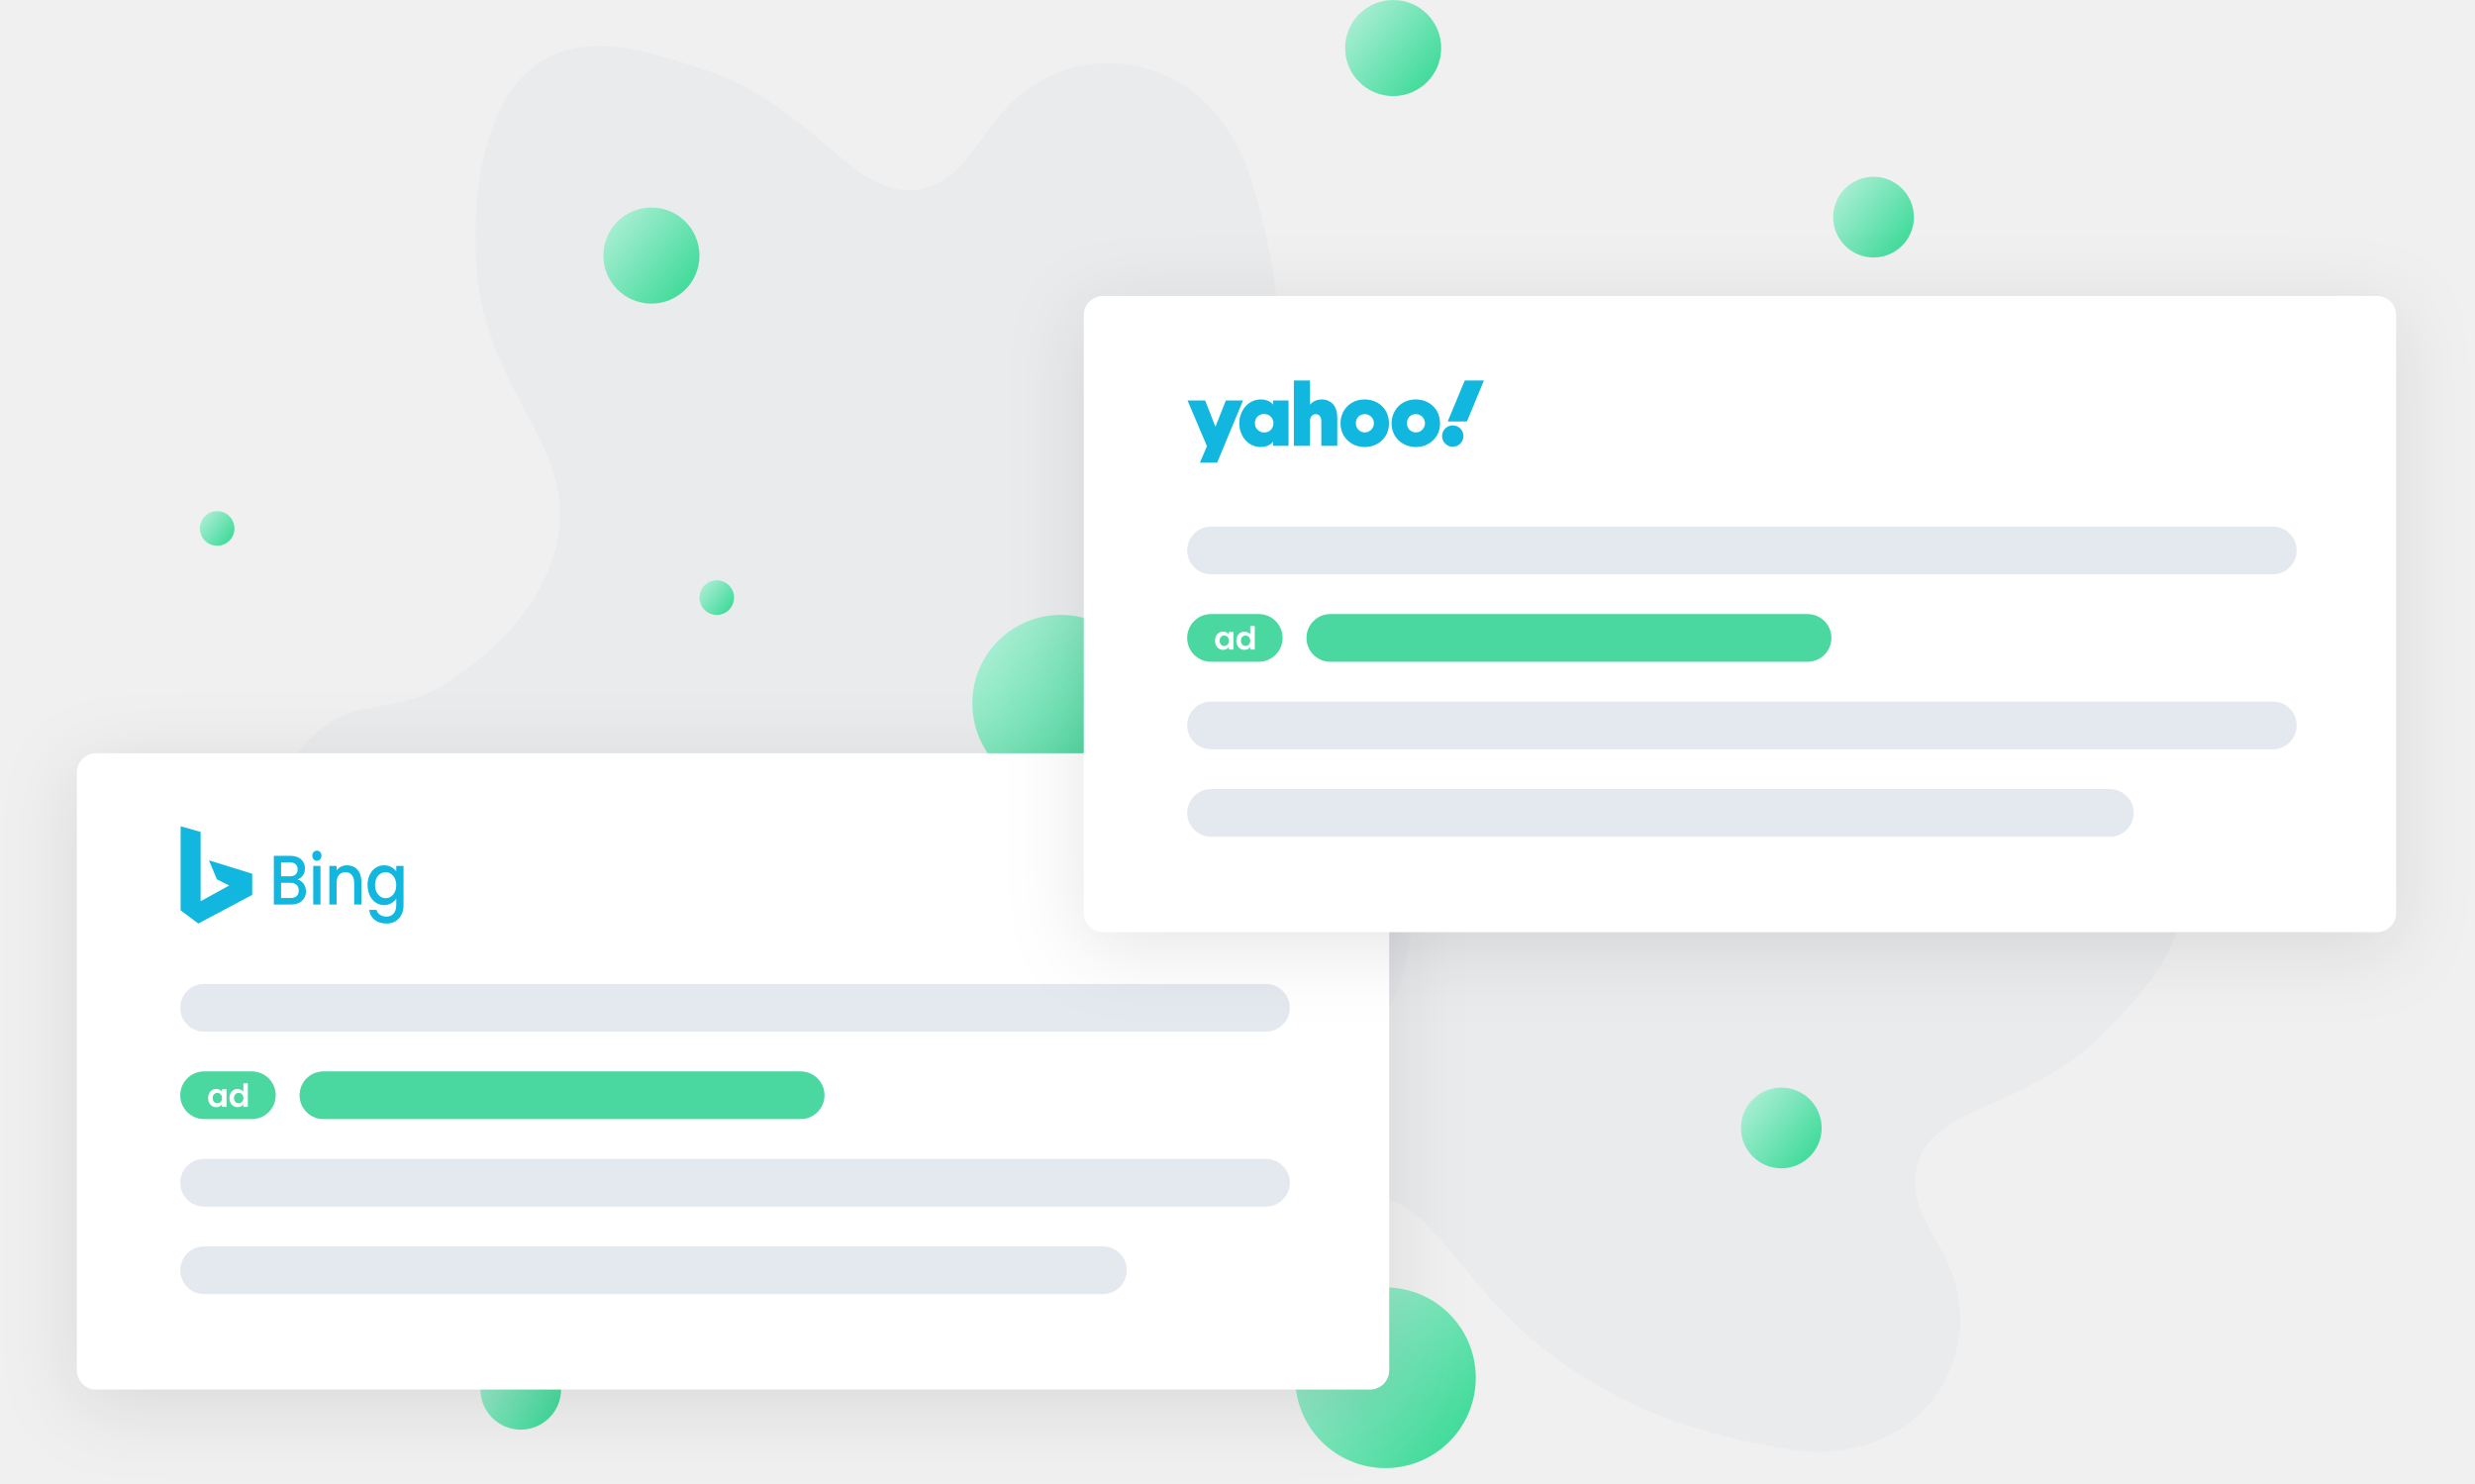
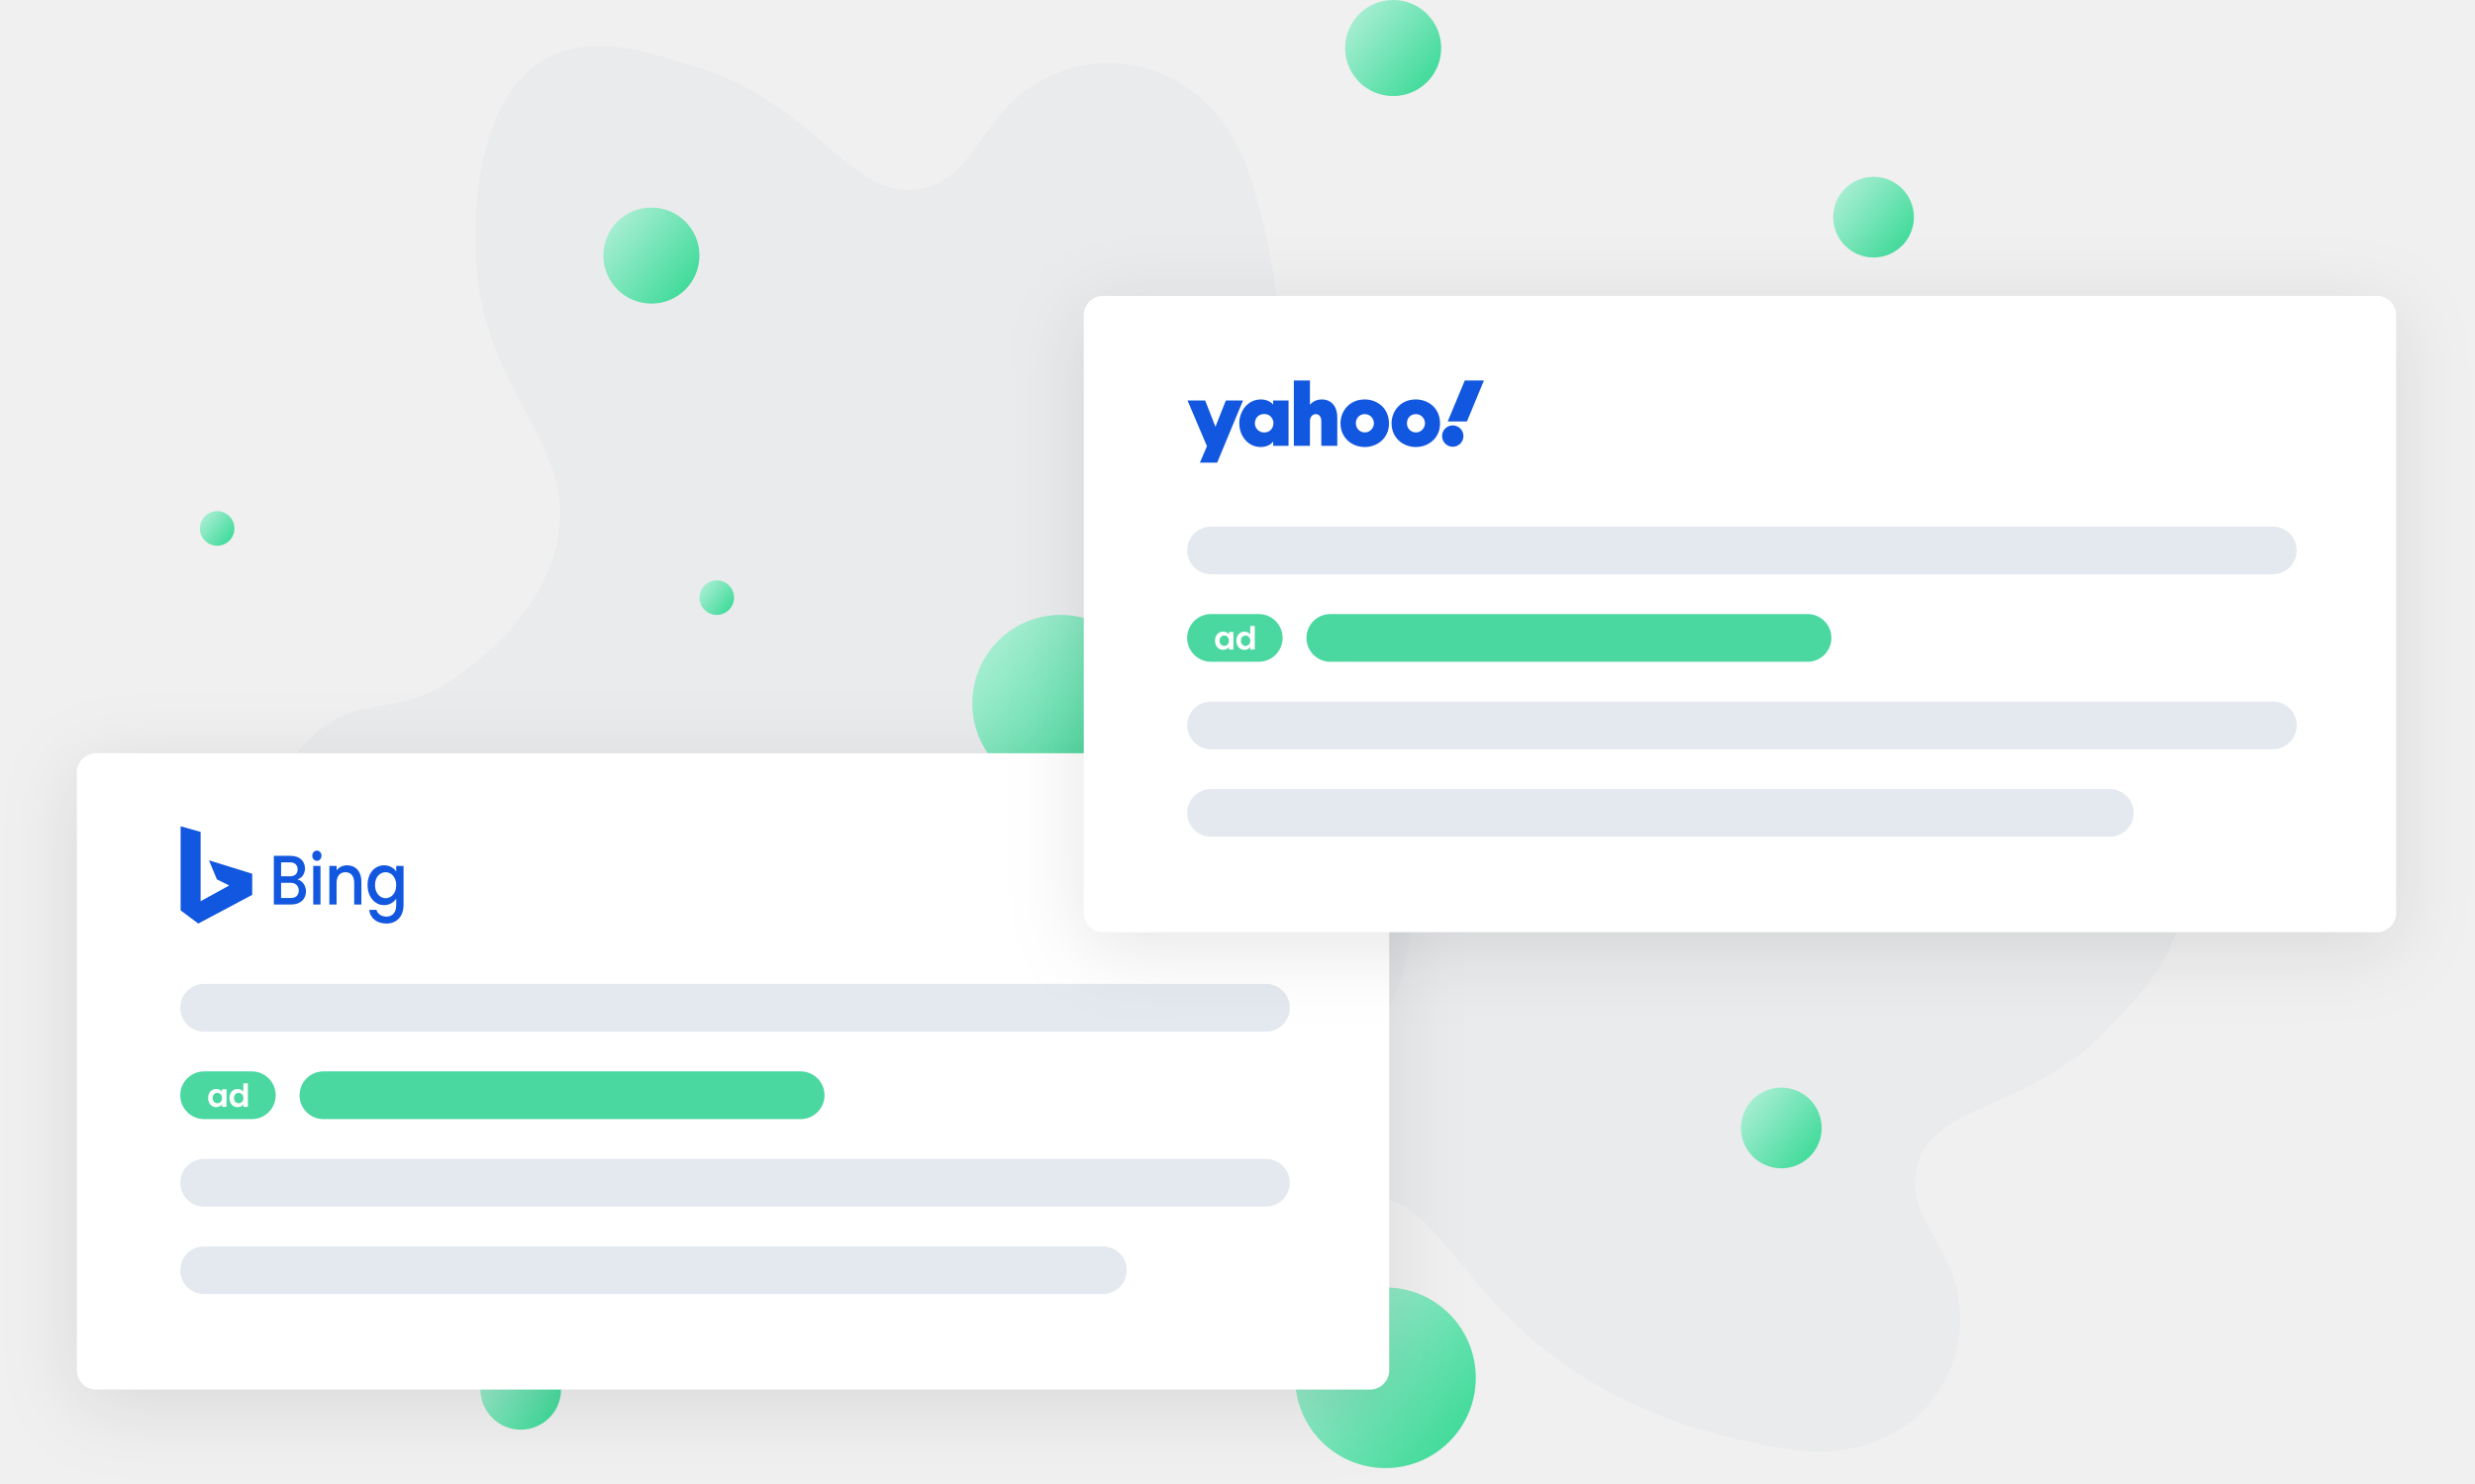
<svg xmlns="http://www.w3.org/2000/svg" width="644" height="386" viewBox="0 0 644 386" fill="none">
  <circle cx="135.5" cy="361.5" r="10.5" fill="url(#paint0_linear)" />
  <path opacity="0.3" fill-rule="evenodd" clip-rule="evenodd" d="M325.49 46.425C319.334 26.64 302.935 14.529 284.362 16.659C279.889 17.138 275.442 18.532 271.224 20.777C255.337 29.325 254.681 44.367 241.6 48.604C222.96 54.641 213.19 27.698 183.092 18.068C170.159 13.929 150.882 6.561 137.492 18.511C123.593 30.915 123.669 56.984 123.686 62.751C123.801 101.925 149.817 113.652 145.189 139.87C141.959 158.171 125.338 172.58 114.457 178.801C107.699 182.665 101.331 183.163 94.289 184.531C86.948 185.958 80.371 191.207 75.615 198.244C65.359 213.419 59.305 239.749 72.791 252.112C76.298 255.329 80.615 257.23 85.047 258.473C100.597 262.838 118.926 260.35 135.111 256.404C158.14 250.789 177.922 237.941 198.863 224.734C210.02 217.697 221.586 212.341 233.872 211.257C256.608 209.251 254.413 230.122 317.151 262.738C327.395 268.063 341.586 277.51 353.77 270.211C358.942 267.114 362.636 261.027 364.61 254.669C368.392 242.492 369.048 226.457 363.057 216.29C351.458 196.609 318.852 206.004 312.024 181.337C307.348 164.447 322.216 151.584 329.499 122.747C333.868 105.444 336.032 80.305 325.49 46.425Z" fill="#DDE1E7" />
  <circle cx="360.5" cy="358.5" r="23.5" fill="url(#paint1_linear)" />
  <circle cx="276" cy="183" r="23" fill="url(#paint2_linear)" />
  <path opacity="0.3" fill-rule="evenodd" clip-rule="evenodd" d="M466.234 377.211C485.504 380.033 502.432 371.057 508.174 354.45C509.585 350.464 510.21 346.129 510.022 341.641C509.233 324.703 496.751 318.036 498.476 305.227C500.933 286.976 527.737 289.643 548.129 268.048C556.892 258.768 570.97 245.425 566.283 229.22C561.419 212.4 539.293 201.872 534.398 199.543C501.151 183.723 480.64 201.006 460.301 186.431C446.102 176.257 440.644 156.315 439.793 144.565C439.265 137.268 441.43 131.669 443.132 125.144C444.905 118.342 443.129 110.635 439.098 103.746C430.404 88.887 410.549 73.057 394.591 79.463C390.44 81.129 387.074 84.014 384.219 87.266C374.202 98.671 368.862 115.216 365.631 130.537C361.032 152.336 363.882 174.322 366.566 197.437C367.996 209.752 367.836 221.731 363.763 232.584C356.224 252.669 339.428 242.328 286.291 282.247C277.616 288.765 263.843 296.954 265.078 310.246C265.601 315.888 269.259 321.492 273.846 325.749C282.629 333.901 295.952 340.973 307.004 340.027C328.397 338.194 333.684 306.741 357.364 310.978C373.579 313.879 378.439 331.706 399.92 349.596C412.809 360.33 433.236 372.379 466.234 377.211Z" fill="#DDE1E7" />
  <g filter="url(#filter0_d)">
    <rect x="20" y="196" width="341.478" height="165.565" rx="5" fill="white" />
  </g>
  <rect x="46.904" y="256.017" width="288.704" height="12.417" rx="6.209" fill="#E4E9F0" />
  <rect x="46.904" y="301.548" width="288.704" height="12.417" rx="6.209" fill="#E4E9F0" />
  <rect x="46.904" y="324.313" width="246.278" height="12.417" rx="6.209" fill="#E4E9F0" />
  <rect x="77.947" y="278.782" width="136.591" height="12.417" rx="6.209" fill="#4AD7A0" />
  <rect x="46.904" y="278.782" width="24.835" height="12.417" rx="6.209" fill="#4AD7A0" />
  <path d="M54.148 285.708C54.148 287.142 55.078 288.095 56.242 288.095C56.974 288.095 57.498 287.747 57.772 287.349V288.021H58.944V283.429H57.772V284.083C57.498 283.702 56.991 283.354 56.251 283.354C55.078 283.354 54.148 284.274 54.148 285.708ZM57.772 285.725C57.772 286.595 57.19 287.076 56.55 287.076C55.926 287.076 55.336 286.579 55.336 285.708C55.336 284.838 55.926 284.374 56.55 284.374C57.19 284.374 57.772 284.854 57.772 285.725Z" fill="white" />
  <path d="M59.699 285.708C59.699 287.142 60.63 288.095 61.802 288.095C62.525 288.095 63.04 287.764 63.315 287.341V288.021H64.495V281.887H63.315V284.067C62.999 283.636 62.417 283.354 61.81 283.354C60.63 283.354 59.699 284.274 59.699 285.708ZM63.323 285.725C63.323 286.595 62.741 287.076 62.101 287.076C61.478 287.076 60.887 286.579 60.887 285.708C60.887 284.838 61.478 284.374 62.101 284.374C62.741 284.374 63.323 284.854 63.323 285.725Z" fill="white" />
-   <path d="M47 215V236.886L51.596 240.309L65.626 232.851V227.349L54.378 223.864L56.434 228.816L59.639 230.406L52.201 234.501V216.467L47 215Z" fill="#12b7e0" />
-   <path d="M77.736 231.729C77.736 232.95 76.959 233.66 75.686 233.66H73.14V229.707H75.62C76.876 229.707 77.736 230.472 77.736 231.729ZM77.439 226.209C77.439 227.375 76.695 228.013 75.471 228.013H73.14V224.388H75.471C76.695 224.388 77.439 225.062 77.439 226.209ZM79.621 231.948C79.621 230.436 78.629 229.088 77.406 228.851C78.513 228.414 79.357 227.485 79.357 225.954C79.357 224.169 78.067 222.694 75.636 222.694H71.255V235.354H75.851C78.199 235.354 79.621 233.879 79.621 231.948Z" fill="#12b7e0" />
-   <path d="M81.504 235.354H83.389V225.317H81.504V235.354ZM82.463 223.987C83.124 223.987 83.653 223.404 83.653 222.657C83.653 221.91 83.124 221.327 82.463 221.327C81.785 221.327 81.256 221.91 81.256 222.657C81.256 223.404 81.785 223.987 82.463 223.987Z" fill="#12b7e0" />
-   <path d="M92.163 235.354H94.031V229.434C94.031 226.628 92.428 225.153 90.295 225.153C89.204 225.153 88.195 225.645 87.583 226.464V225.317H85.698V235.354H87.583V229.743C87.583 227.904 88.493 226.956 89.881 226.956C91.254 226.956 92.163 227.904 92.163 229.743V235.354Z" fill="#12b7e0" />
-   <path d="M95.642 230.29C95.642 233.387 97.543 235.518 99.941 235.518C101.429 235.518 102.52 234.698 103.099 233.842V235.518C103.099 237.522 102.008 238.506 100.553 238.506C99.246 238.506 98.238 237.795 97.957 236.757H96.088C96.32 238.979 98.122 240.309 100.553 240.309C103.397 240.309 105 238.251 105 235.518V225.317H103.099V226.774C102.537 225.918 101.429 225.153 99.941 225.153C97.543 225.153 95.642 227.193 95.642 230.29ZM103.099 230.326C103.099 232.494 101.76 233.715 100.338 233.715C98.932 233.715 97.577 232.458 97.577 230.29C97.577 228.122 98.932 226.956 100.338 226.956C101.76 226.956 103.099 228.177 103.099 230.326Z" fill="#12b7e0" />
+   <path d="M47 215V236.886L51.596 240.309L65.626 232.851V227.349L54.378 223.864L56.434 228.816L59.639 230.406L52.201 234.501V216.467L47 215Z" fill="#1257e0" />
+   <path d="M77.736 231.729C77.736 232.95 76.959 233.66 75.686 233.66H73.14V229.707H75.62C76.876 229.707 77.736 230.472 77.736 231.729ZM77.439 226.209C77.439 227.375 76.695 228.013 75.471 228.013H73.14V224.388H75.471C76.695 224.388 77.439 225.062 77.439 226.209ZM79.621 231.948C79.621 230.436 78.629 229.088 77.406 228.851C78.513 228.414 79.357 227.485 79.357 225.954C79.357 224.169 78.067 222.694 75.636 222.694H71.255V235.354H75.851C78.199 235.354 79.621 233.879 79.621 231.948Z" fill="#1257e0" />
+   <path d="M81.504 235.354H83.389V225.317H81.504V235.354ZM82.463 223.987C83.124 223.987 83.653 223.404 83.653 222.657C83.653 221.91 83.124 221.327 82.463 221.327C81.785 221.327 81.256 221.91 81.256 222.657C81.256 223.404 81.785 223.987 82.463 223.987Z" fill="#1257e0" />
+   <path d="M92.163 235.354H94.031V229.434C94.031 226.628 92.428 225.153 90.295 225.153C89.204 225.153 88.195 225.645 87.583 226.464V225.317H85.698V235.354H87.583V229.743C87.583 227.904 88.493 226.956 89.881 226.956C91.254 226.956 92.163 227.904 92.163 229.743V235.354Z" fill="#1257e0" />
+   <path d="M95.642 230.29C95.642 233.387 97.543 235.518 99.941 235.518C101.429 235.518 102.52 234.698 103.099 233.842V235.518C103.099 237.522 102.008 238.506 100.553 238.506C99.246 238.506 98.238 237.795 97.957 236.757H96.088C96.32 238.979 98.122 240.309 100.553 240.309C103.397 240.309 105 238.251 105 235.518V225.317H103.099V226.774C102.537 225.918 101.429 225.153 99.941 225.153C97.543 225.153 95.642 227.193 95.642 230.29ZM103.099 230.326C103.099 232.494 101.76 233.715 100.338 233.715C98.932 233.715 97.577 232.458 97.577 230.29C97.577 228.122 98.932 226.956 100.338 226.956C101.76 226.956 103.099 228.177 103.099 230.326Z" fill="#1257e0" />
  <circle cx="362.5" cy="12.5" r="12.5" fill="url(#paint3_linear)" />
  <circle cx="169.5" cy="66.5" r="12.5" fill="url(#paint4_linear)" />
  <circle cx="463.5" cy="293.5" r="10.5" fill="url(#paint5_linear)" />
  <circle cx="487.5" cy="56.5" r="10.5" fill="url(#paint6_linear)" />
  <circle cx="186.5" cy="155.5" r="4.5" fill="url(#paint7_linear)" />
  <circle cx="56.5" cy="137.5" r="4.5" fill="url(#paint8_linear)" />
  <g filter="url(#filter1_d)">
    <rect x="282" y="77" width="341.478" height="165.565" rx="5" fill="white" />
  </g>
  <rect x="308.903" y="137.017" width="288.704" height="12.417" rx="6.209" fill="#E4E9F0" />
  <rect x="308.903" y="182.548" width="288.704" height="12.417" rx="6.209" fill="#E4E9F0" />
  <rect x="308.903" y="205.313" width="246.278" height="12.417" rx="6.209" fill="#E4E9F0" />
  <rect x="339.946" y="159.782" width="136.591" height="12.417" rx="6.209" fill="#4AD7A0" />
  <rect x="308.903" y="159.782" width="24.835" height="12.417" rx="6.209" fill="#4AD7A0" />
  <path d="M316.146 166.708C316.146 168.142 317.078 169.095 318.241 169.095C318.973 169.095 319.497 168.747 319.771 168.349V169.021H320.943V164.429H319.771V165.083C319.497 164.702 318.99 164.354 318.25 164.354C317.078 164.354 316.146 165.274 316.146 166.708ZM319.771 166.725C319.771 167.595 319.189 168.076 318.549 168.076C317.926 168.076 317.335 167.579 317.335 166.708C317.335 165.838 317.926 165.374 318.549 165.374C319.189 165.374 319.771 165.854 319.771 166.725Z" fill="white" />
  <path d="M321.698 166.708C321.698 168.142 322.629 169.095 323.801 169.095C324.524 169.095 325.039 168.764 325.314 168.341V169.021H326.494V162.887H325.314V165.067C324.998 164.636 324.416 164.354 323.809 164.354C322.629 164.354 321.698 165.274 321.698 166.708ZM325.322 166.725C325.322 167.595 324.74 168.076 324.1 168.076C323.477 168.076 322.886 167.579 322.886 166.708C322.886 165.838 323.477 165.374 324.1 165.374C324.74 165.374 325.322 165.854 325.322 166.725Z" fill="white" />
-   <path d="M309 104.207H313.588L316.26 111.042L318.966 104.207H323.434L316.707 120.388H312.211L314.052 116.1L309 104.207Z" fill="#12b7e0" />
-   <path d="M328.088 103.934C324.64 103.934 322.461 107.026 322.461 110.105C322.461 113.57 324.85 116.317 328.022 116.317C330.389 116.317 331.281 114.875 331.281 114.875V115.998H335.282V104.207H331.281V105.279C331.281 105.279 330.285 103.934 328.088 103.934ZM328.939 107.724C330.53 107.724 331.35 108.983 331.35 110.118C331.35 111.341 330.471 112.541 328.939 112.541C327.669 112.541 326.522 111.504 326.522 110.17C326.522 108.818 327.445 107.724 328.939 107.724Z" fill="#12b7e0" />
-   <path d="M336.661 115.998V99H340.847V105.319C340.847 105.319 341.841 103.936 343.923 103.936C346.47 103.936 347.963 105.834 347.963 108.545V115.998H343.807V109.566C343.807 108.649 343.37 107.762 342.38 107.762C341.372 107.762 340.847 108.662 340.847 109.566V115.998H336.661Z" fill="#12b7e0" />
-   <path d="M355.099 103.936C351.151 103.936 348.801 106.938 348.801 110.154C348.801 113.814 351.647 116.317 355.114 116.317C358.475 116.317 361.416 113.928 361.416 110.216C361.416 106.154 358.337 103.936 355.099 103.936ZM355.137 107.759C356.532 107.759 357.497 108.92 357.497 110.159C357.497 111.215 356.598 112.518 355.137 112.518C353.799 112.518 352.795 111.445 352.795 110.147C352.795 108.897 353.63 107.759 355.137 107.759Z" fill="#12b7e0" />
-   <path d="M368.389 103.936C364.441 103.936 362.09 106.938 362.09 110.154C362.09 113.814 364.936 116.317 368.404 116.317C371.764 116.317 374.705 113.928 374.705 110.216C374.705 106.154 371.626 103.936 368.389 103.936ZM368.426 107.759C369.821 107.759 370.786 108.92 370.786 110.159C370.786 111.215 369.887 112.518 368.426 112.518C367.088 112.518 366.084 111.445 366.084 110.147C366.084 108.897 366.919 107.759 368.426 107.759Z" fill="#12b7e0" />
-   <path d="M378.009 116.248C379.544 116.248 380.788 115.004 380.788 113.469C380.788 111.934 379.544 110.69 378.009 110.69C376.474 110.69 375.229 111.934 375.229 113.469C375.229 115.004 376.474 116.248 378.009 116.248Z" fill="#12b7e0" />
-   <path d="M381.702 109.668H376.698L381.139 99H386.124L381.702 109.668Z" fill="#12b7e0" />
+   <path d="M309 104.207H313.588L316.26 111.042L318.966 104.207H323.434L316.707 120.388H312.211L314.052 116.1L309 104.207Z" fill="#1257e0" />
+   <path d="M328.088 103.934C324.64 103.934 322.461 107.026 322.461 110.105C322.461 113.57 324.85 116.317 328.022 116.317C330.389 116.317 331.281 114.875 331.281 114.875V115.998H335.282V104.207H331.281V105.279C331.281 105.279 330.285 103.934 328.088 103.934ZM328.939 107.724C330.53 107.724 331.35 108.983 331.35 110.118C331.35 111.341 330.471 112.541 328.939 112.541C327.669 112.541 326.522 111.504 326.522 110.17C326.522 108.818 327.445 107.724 328.939 107.724Z" fill="#1257e0" />
+   <path d="M336.661 115.998V99H340.847V105.319C340.847 105.319 341.841 103.936 343.923 103.936C346.47 103.936 347.963 105.834 347.963 108.545V115.998H343.807V109.566C343.807 108.649 343.37 107.762 342.38 107.762C341.372 107.762 340.847 108.662 340.847 109.566V115.998H336.661Z" fill="#1257e0" />
+   <path d="M355.099 103.936C351.151 103.936 348.801 106.938 348.801 110.154C348.801 113.814 351.647 116.317 355.114 116.317C358.475 116.317 361.416 113.928 361.416 110.216C361.416 106.154 358.337 103.936 355.099 103.936ZM355.137 107.759C356.532 107.759 357.497 108.92 357.497 110.159C357.497 111.215 356.598 112.518 355.137 112.518C353.799 112.518 352.795 111.445 352.795 110.147C352.795 108.897 353.63 107.759 355.137 107.759Z" fill="#1257e0" />
+   <path d="M368.389 103.936C364.441 103.936 362.09 106.938 362.09 110.154C362.09 113.814 364.936 116.317 368.404 116.317C371.764 116.317 374.705 113.928 374.705 110.216C374.705 106.154 371.626 103.936 368.389 103.936ZM368.426 107.759C369.821 107.759 370.786 108.92 370.786 110.159C370.786 111.215 369.887 112.518 368.426 112.518C367.088 112.518 366.084 111.445 366.084 110.147C366.084 108.897 366.919 107.759 368.426 107.759Z" fill="#1257e0" />
+   <path d="M378.009 116.248C379.544 116.248 380.788 115.004 380.788 113.469C380.788 111.934 379.544 110.69 378.009 110.69C376.474 110.69 375.229 111.934 375.229 113.469C375.229 115.004 376.474 116.248 378.009 116.248Z" fill="#1257e0" />
+   <path d="M381.702 109.668H376.698L381.139 99H386.124L381.702 109.668Z" fill="#1257e0" />
  <defs>
    <filter id="filter0_d" x="0" y="180" width="381.478" height="205.565" filterUnits="userSpaceOnUse" color-interpolation-filters="sRGB">
      <feFlood flood-opacity="0" result="BackgroundImageFix" />
      <feColorMatrix in="SourceAlpha" type="matrix" values="0 0 0 0 0 0 0 0 0 0 0 0 0 0 0 0 0 0 127 0" />
      <feOffset dy="4" />
      <feGaussianBlur stdDeviation="10" />
      <feColorMatrix type="matrix" values="0 0 0 0 0 0 0 0 0 0 0 0 0 0 0 0 0 0 0.1 0" />
      <feBlend mode="normal" in2="BackgroundImageFix" result="effect1_dropShadow" />
      <feBlend mode="normal" in="SourceGraphic" in2="effect1_dropShadow" result="shape" />
    </filter>
    <filter id="filter1_d" x="262" y="61" width="381.478" height="205.565" filterUnits="userSpaceOnUse" color-interpolation-filters="sRGB">
      <feFlood flood-opacity="0" result="BackgroundImageFix" />
      <feColorMatrix in="SourceAlpha" type="matrix" values="0 0 0 0 0 0 0 0 0 0 0 0 0 0 0 0 0 0 127 0" />
      <feOffset dy="4" />
      <feGaussianBlur stdDeviation="10" />
      <feColorMatrix type="matrix" values="0 0 0 0 0 0 0 0 0 0 0 0 0 0 0 0 0 0 0.1 0" />
      <feBlend mode="normal" in2="BackgroundImageFix" result="effect1_dropShadow" />
      <feBlend mode="normal" in="SourceGraphic" in2="effect1_dropShadow" result="shape" />
    </filter>
    <linearGradient id="paint0_linear" x1="128.942" y1="353.291" x2="145.198" y2="366.408" gradientUnits="userSpaceOnUse">
      <stop stop-color="#A3EDD0" />
      <stop offset="1" stop-color="#42DB9B" />
    </linearGradient>
    <linearGradient id="paint1_linear" x1="345.823" y1="340.127" x2="382.205" y2="369.485" gradientUnits="userSpaceOnUse">
      <stop stop-color="#A3EDD0" />
      <stop offset="1" stop-color="#42DB9B" />
    </linearGradient>
    <linearGradient id="paint2_linear" x1="261.636" y1="165.018" x2="297.243" y2="193.752" gradientUnits="userSpaceOnUse">
      <stop stop-color="#A3EDD0" />
      <stop offset="1" stop-color="#42DB9B" />
    </linearGradient>
    <linearGradient id="paint3_linear" x1="354.693" y1="2.727" x2="374.045" y2="18.343" gradientUnits="userSpaceOnUse">
      <stop stop-color="#A3EDD0" />
      <stop offset="1" stop-color="#42DB9B" />
    </linearGradient>
    <linearGradient id="paint4_linear" x1="161.693" y1="56.727" x2="181.045" y2="72.343" gradientUnits="userSpaceOnUse">
      <stop stop-color="#A3EDD0" />
      <stop offset="1" stop-color="#42DB9B" />
    </linearGradient>
    <linearGradient id="paint5_linear" x1="456.942" y1="285.291" x2="473.198" y2="298.408" gradientUnits="userSpaceOnUse">
      <stop stop-color="#A3EDD0" />
      <stop offset="1" stop-color="#42DB9B" />
    </linearGradient>
    <linearGradient id="paint6_linear" x1="480.942" y1="48.291" x2="497.198" y2="61.408" gradientUnits="userSpaceOnUse">
      <stop stop-color="#A3EDD0" />
      <stop offset="1" stop-color="#42DB9B" />
    </linearGradient>
    <linearGradient id="paint7_linear" x1="183.69" y1="151.982" x2="190.656" y2="157.604" gradientUnits="userSpaceOnUse">
      <stop stop-color="#A3EDD0" />
      <stop offset="1" stop-color="#42DB9B" />
    </linearGradient>
    <linearGradient id="paint8_linear" x1="53.69" y1="133.982" x2="60.656" y2="139.604" gradientUnits="userSpaceOnUse">
      <stop stop-color="#A3EDD0" />
      <stop offset="1" stop-color="#42DB9B" />
    </linearGradient>
  </defs>
</svg>
